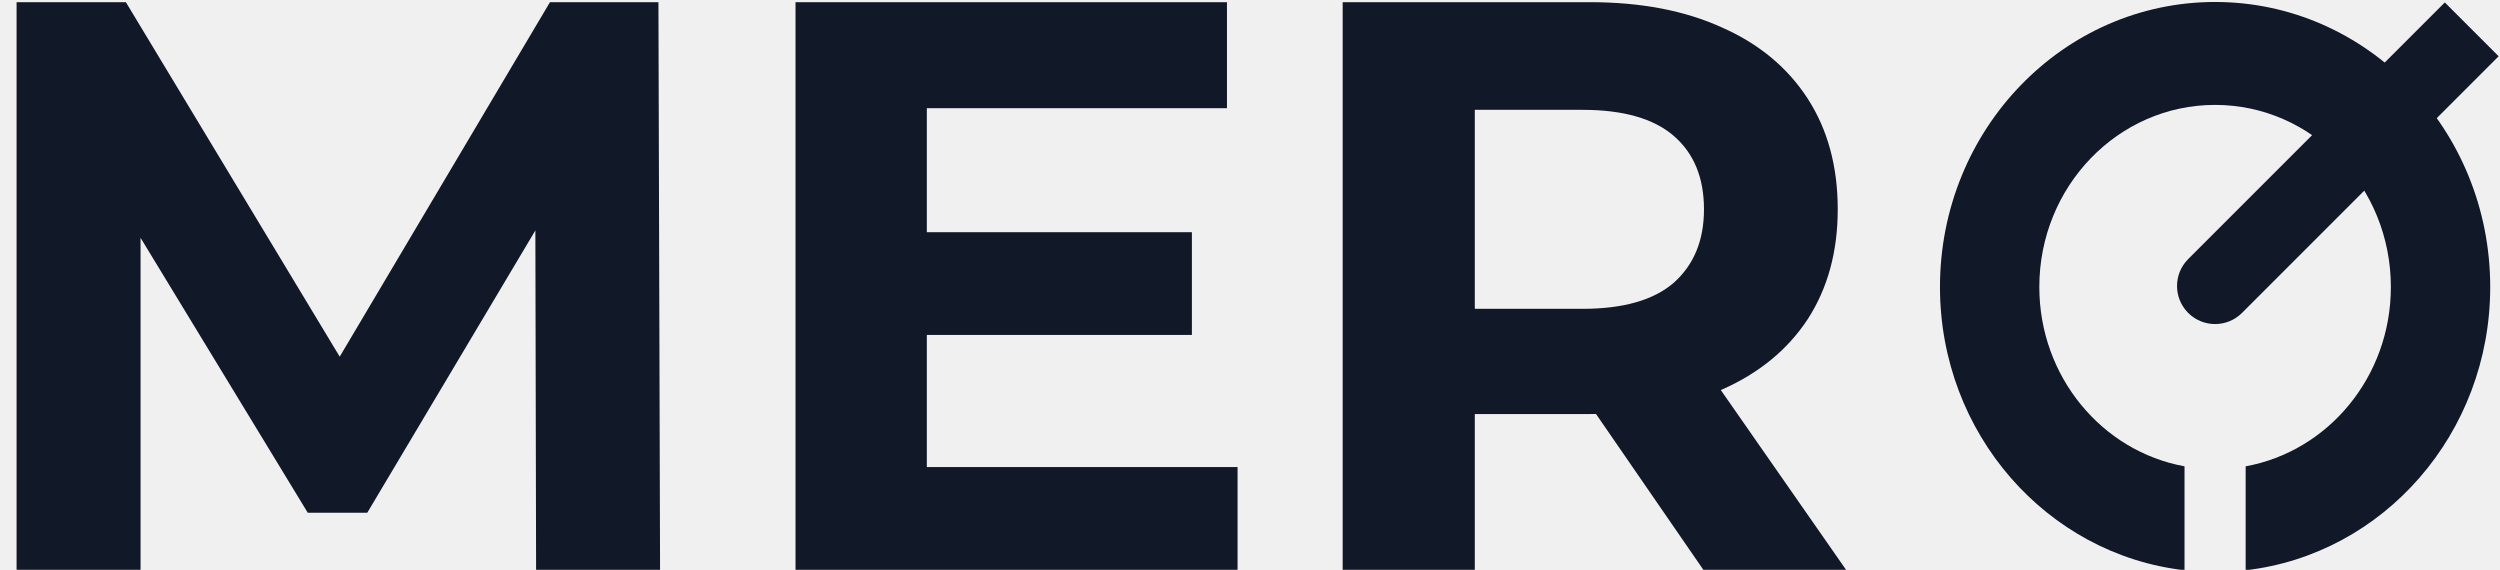
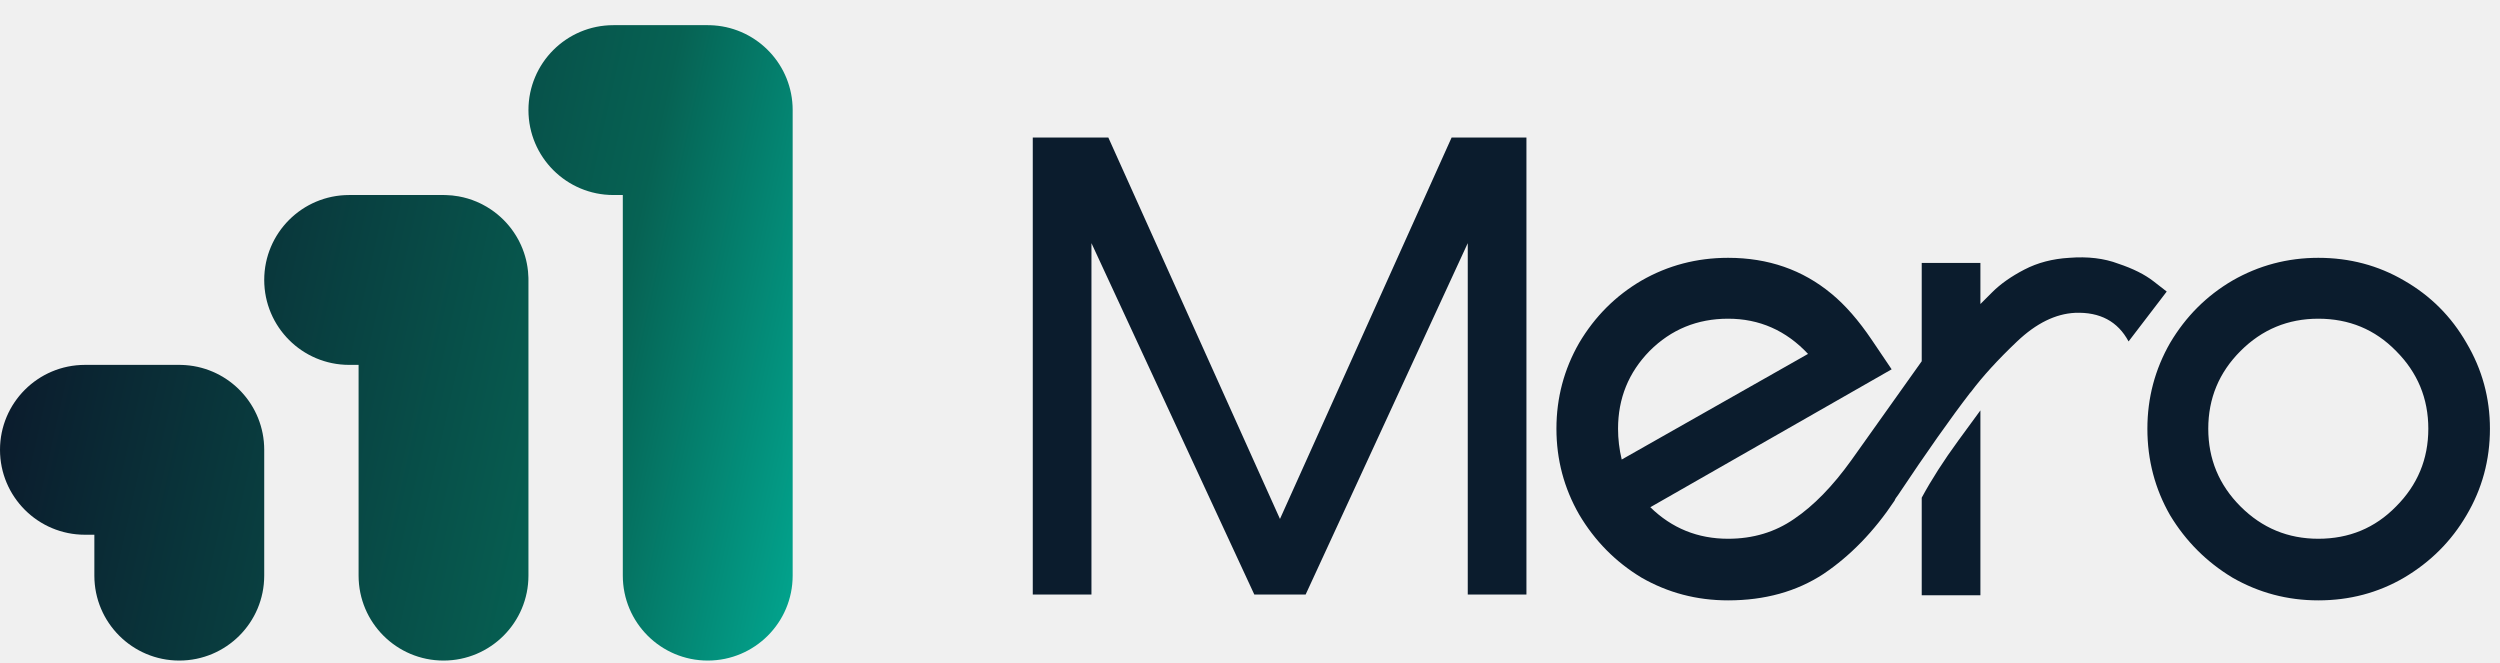
- <svg xmlns="http://www.w3.org/2000/svg" width="2299" height="524" viewBox="0 0 2299 524" fill="none">
-   <g clip-path="url(#clip0_2_66)">
-     <path d="M2061.36 524.801C2053.34 525.594 2045.22 526 2037 526C2028.78 526 2020.66 525.594 2012.64 524.801C2017.76 525.263 2027.38 526 2037 526C2046.62 526 2056.24 525.263 2061.36 524.801ZM2008.89 524.398C2010.14 524.541 2011.39 524.677 2012.64 524.801C2010.3 524.589 2008.91 524.438 2008.89 524.436V524.398ZM2065.11 524.436C2065.11 524.436 2063.71 524.588 2061.36 524.801C2062.61 524.677 2063.86 524.541 2065.11 524.398V524.436ZM2037 1.82C2176.73 1.82 2290 119.162 2290 263.91C2290 398.815 2191.61 509.912 2065.11 524.398V428.83C2140.98 415.047 2198.64 346.455 2198.64 263.91C2198.64 171.432 2126.27 96.464 2037 96.464C1947.73 96.464 1875.36 171.432 1875.36 263.91C1875.36 346.455 1933.02 415.047 2008.89 428.83V524.398C1882.39 509.912 1784 398.815 1784 263.91C1784 119.162 1897.27 1.82 2037 1.82Z" fill="#111827" />
-     <path d="M2012.25 238.251C1998.58 251.92 1998.58 274.08 2012.25 287.749C2025.92 301.417 2048.08 301.417 2061.75 287.749L2037 263L2012.25 238.251ZM2273 27L2248.25 2.251L2012.25 238.251L2037 263L2061.75 287.749L2297.75 51.749L2273 27Z" fill="#111827" />
-     <path d="M15.25 527V2H115.75L339.25 372.5H286L505.75 2H605.5L607 527H493L492.25 176.75H513.25L337.75 471.5H283L103.75 176.75H129.25V527H15.25ZM843.309 213.5H1096.06V308H843.309V213.5ZM852.309 429.5H1138.06V527H731.559V2H1128.31V99.5H852.309V429.5ZM1234.73 527V2H1461.98C1508.98 2 1549.48 9.75 1583.48 25.25C1617.48 40.25 1643.73 62 1662.23 90.5C1680.73 119 1689.98 153 1689.98 192.5C1689.98 231.5 1680.73 265.25 1662.23 293.75C1643.73 321.75 1617.48 343.25 1583.48 358.25C1549.48 373.25 1508.98 380.75 1461.98 380.75H1302.23L1356.23 327.5V527H1234.73ZM1568.48 527L1437.23 336.5H1566.98L1699.73 527H1568.48ZM1356.23 341L1302.23 284H1455.23C1492.73 284 1520.73 276 1539.23 260C1557.73 243.5 1566.98 221 1566.98 192.5C1566.98 163.5 1557.73 141 1539.23 125C1520.73 109 1492.73 101 1455.23 101H1302.23L1356.23 43.25V341Z" fill="#111827" />
-   </g>
+ <svg xmlns="http://www.w3.org/2000/svg" width="672" height="178" viewBox="0 0 672 178" fill="none">
+   <path d="M394.532 65.358L350.958 159.803H337.156L293.384 65.358V159.803H277.61V36.966H297.919L344.057 139.494V139.297V139.494L390.195 36.966H410.306V159.803H394.532V65.358ZM582.414 78.371L572.161 91.779C569.27 86.39 564.472 83.826 557.768 84.089C552.51 84.352 547.318 86.915 542.191 91.779C537.065 96.643 532.924 101.178 529.77 105.384C529.638 105.515 529.573 105.581 529.573 105.581C524.315 112.416 517.874 121.552 510.25 132.988C509.724 133.645 509.395 134.171 509.264 134.565C503.743 142.846 497.368 149.419 490.138 154.282C482.909 159.014 474.365 161.38 464.506 161.38C456.094 161.38 448.338 159.343 441.24 155.268C434.274 151.062 428.687 145.409 424.481 138.311C420.406 131.213 418.368 123.523 418.368 115.242C418.368 106.961 420.406 99.272 424.481 92.173C428.687 85.075 434.274 79.489 441.24 75.414C448.338 71.339 456.094 69.302 464.506 69.302C475.285 69.302 484.552 72.522 492.307 78.963C495.988 81.986 499.603 86.127 503.152 91.385C506.701 96.643 508.475 99.272 508.475 99.272L443.606 136.34C449.39 141.992 456.357 144.818 464.506 144.818C471.21 144.818 477.125 143.043 482.252 139.494C487.51 135.945 492.636 130.687 497.631 123.721C510.25 105.975 516.559 97.103 516.559 97.103V70.682H532.333V81.723C532.333 81.723 533.384 80.672 535.488 78.569C537.722 76.334 540.614 74.297 544.163 72.456C547.712 70.616 551.721 69.564 556.191 69.302C561.186 68.907 565.589 69.433 569.401 70.879C573.344 72.194 576.499 73.771 578.865 75.611C581.231 77.451 582.414 78.371 582.414 78.371ZM435.917 123.523L485.998 95.131C480.083 88.822 472.919 85.667 464.506 85.667C456.225 85.667 449.193 88.559 443.409 94.342C437.757 100.126 434.931 107.093 434.931 115.242C434.931 118.003 435.259 120.763 435.917 123.523ZM526.418 118.397C530.361 113.008 532.333 110.313 532.333 110.313V160H516.559V133.776C519.188 128.913 522.474 123.786 526.418 118.397ZM600.089 75.414C607.187 71.339 614.876 69.302 623.158 69.302C631.57 69.302 639.26 71.339 646.227 75.414C653.325 79.489 658.911 85.075 662.986 92.173C667.192 99.272 669.295 106.961 669.295 115.242C669.295 123.655 667.192 131.41 662.986 138.508C658.911 145.475 653.325 151.062 646.227 155.268C639.26 159.343 631.57 161.38 623.158 161.38C614.876 161.38 607.187 159.343 600.089 155.268C593.122 151.062 587.535 145.475 583.329 138.508C579.254 131.41 577.217 123.655 577.217 115.242C577.217 106.961 579.254 99.272 583.329 92.173C587.535 85.075 593.122 79.489 600.089 75.414ZM644.058 94.342C638.405 88.559 631.439 85.667 623.158 85.667C615.008 85.667 608.041 88.559 602.258 94.342C596.474 100.126 593.582 107.093 593.582 115.242C593.582 123.392 596.474 130.359 602.258 136.142C608.041 141.926 615.008 144.818 623.158 144.818C631.439 144.818 638.405 141.926 644.058 136.142C649.841 130.359 652.733 123.392 652.733 115.242C652.733 107.093 649.841 100.126 644.058 94.342Z" fill="#0B1C2D" />
+   <path d="M48.194 98.08C48.412 98.08 48.629 98.084 48.846 98.09C49.191 98.1 49.535 98.117 49.877 98.142C61.7 99.003 71.023 108.867 71.023 120.909C71.023 120.965 71.022 121.021 71.022 121.077V154.729C71.022 167.338 60.8 177.559 48.192 177.559C35.584 177.559 25.363 167.338 25.363 154.729V143.738H22.829C10.221 143.738 5.51119e-07 133.517 0 120.909C3.44964e-05 108.301 10.221 98.08 22.829 98.08H48.194ZM119.808 52.43C120.982 52.459 122.135 52.578 123.259 52.778C124.945 53.08 126.568 53.566 128.104 54.216C128.446 54.36 128.783 54.513 129.115 54.673C129.281 54.753 129.446 54.835 129.61 54.919C130.431 55.339 131.223 55.808 131.982 56.321C134.411 57.962 136.508 60.058 138.148 62.487C138.353 62.791 138.552 63.099 138.742 63.413C138.933 63.727 139.116 64.046 139.292 64.369C139.38 64.531 139.466 64.694 139.55 64.858C139.886 65.514 140.191 66.189 140.464 66.88C140.6 67.225 140.728 67.575 140.848 67.929C141.267 69.166 141.582 70.452 141.784 71.774C141.842 72.152 141.891 72.533 141.93 72.917C141.988 73.493 142.025 74.075 142.04 74.662C142.045 74.858 142.047 75.054 142.047 75.251V154.729C142.047 167.338 131.826 177.559 119.218 177.559C106.61 177.559 96.389 167.338 96.389 154.729V98.08H93.853C81.244 98.08 71.023 87.859 71.023 75.251C71.023 62.643 81.244 52.422 93.853 52.422H119.218C119.415 52.422 119.612 52.425 119.808 52.43ZM190.241 6.764C190.459 6.764 190.676 6.767 190.893 6.773C191.238 6.783 191.582 6.8 191.924 6.825C203.746 7.686 213.07 17.55 213.07 29.593C213.07 29.649 213.069 29.705 213.068 29.761V154.729C213.068 167.338 202.847 177.559 190.239 177.559C177.631 177.559 167.41 167.338 167.41 154.729V52.422H164.876C152.268 52.422 142.047 42.201 142.047 29.593C142.047 16.985 152.268 6.764 164.876 6.764H190.241Z" fill="url(#paint0_linear_9_125)" />
  <defs>
-     <clipPath id="clip0_2_66">
-       <rect width="2299" height="524" fill="white" />
-     </clipPath>
+     <linearGradient id="paint0_linear_9_125" x1="41.158" y1="-77.32" x2="291.321" y2="-21.701" gradientUnits="userSpaceOnUse">
+       <stop offset="0.007" stop-color="#0B1C2D" />
+       <stop offset="0.612" stop-color="#066253" />
+       <stop offset="0.974" stop-color="#00C2A8" />
+     </linearGradient>
  </defs>
</svg>
